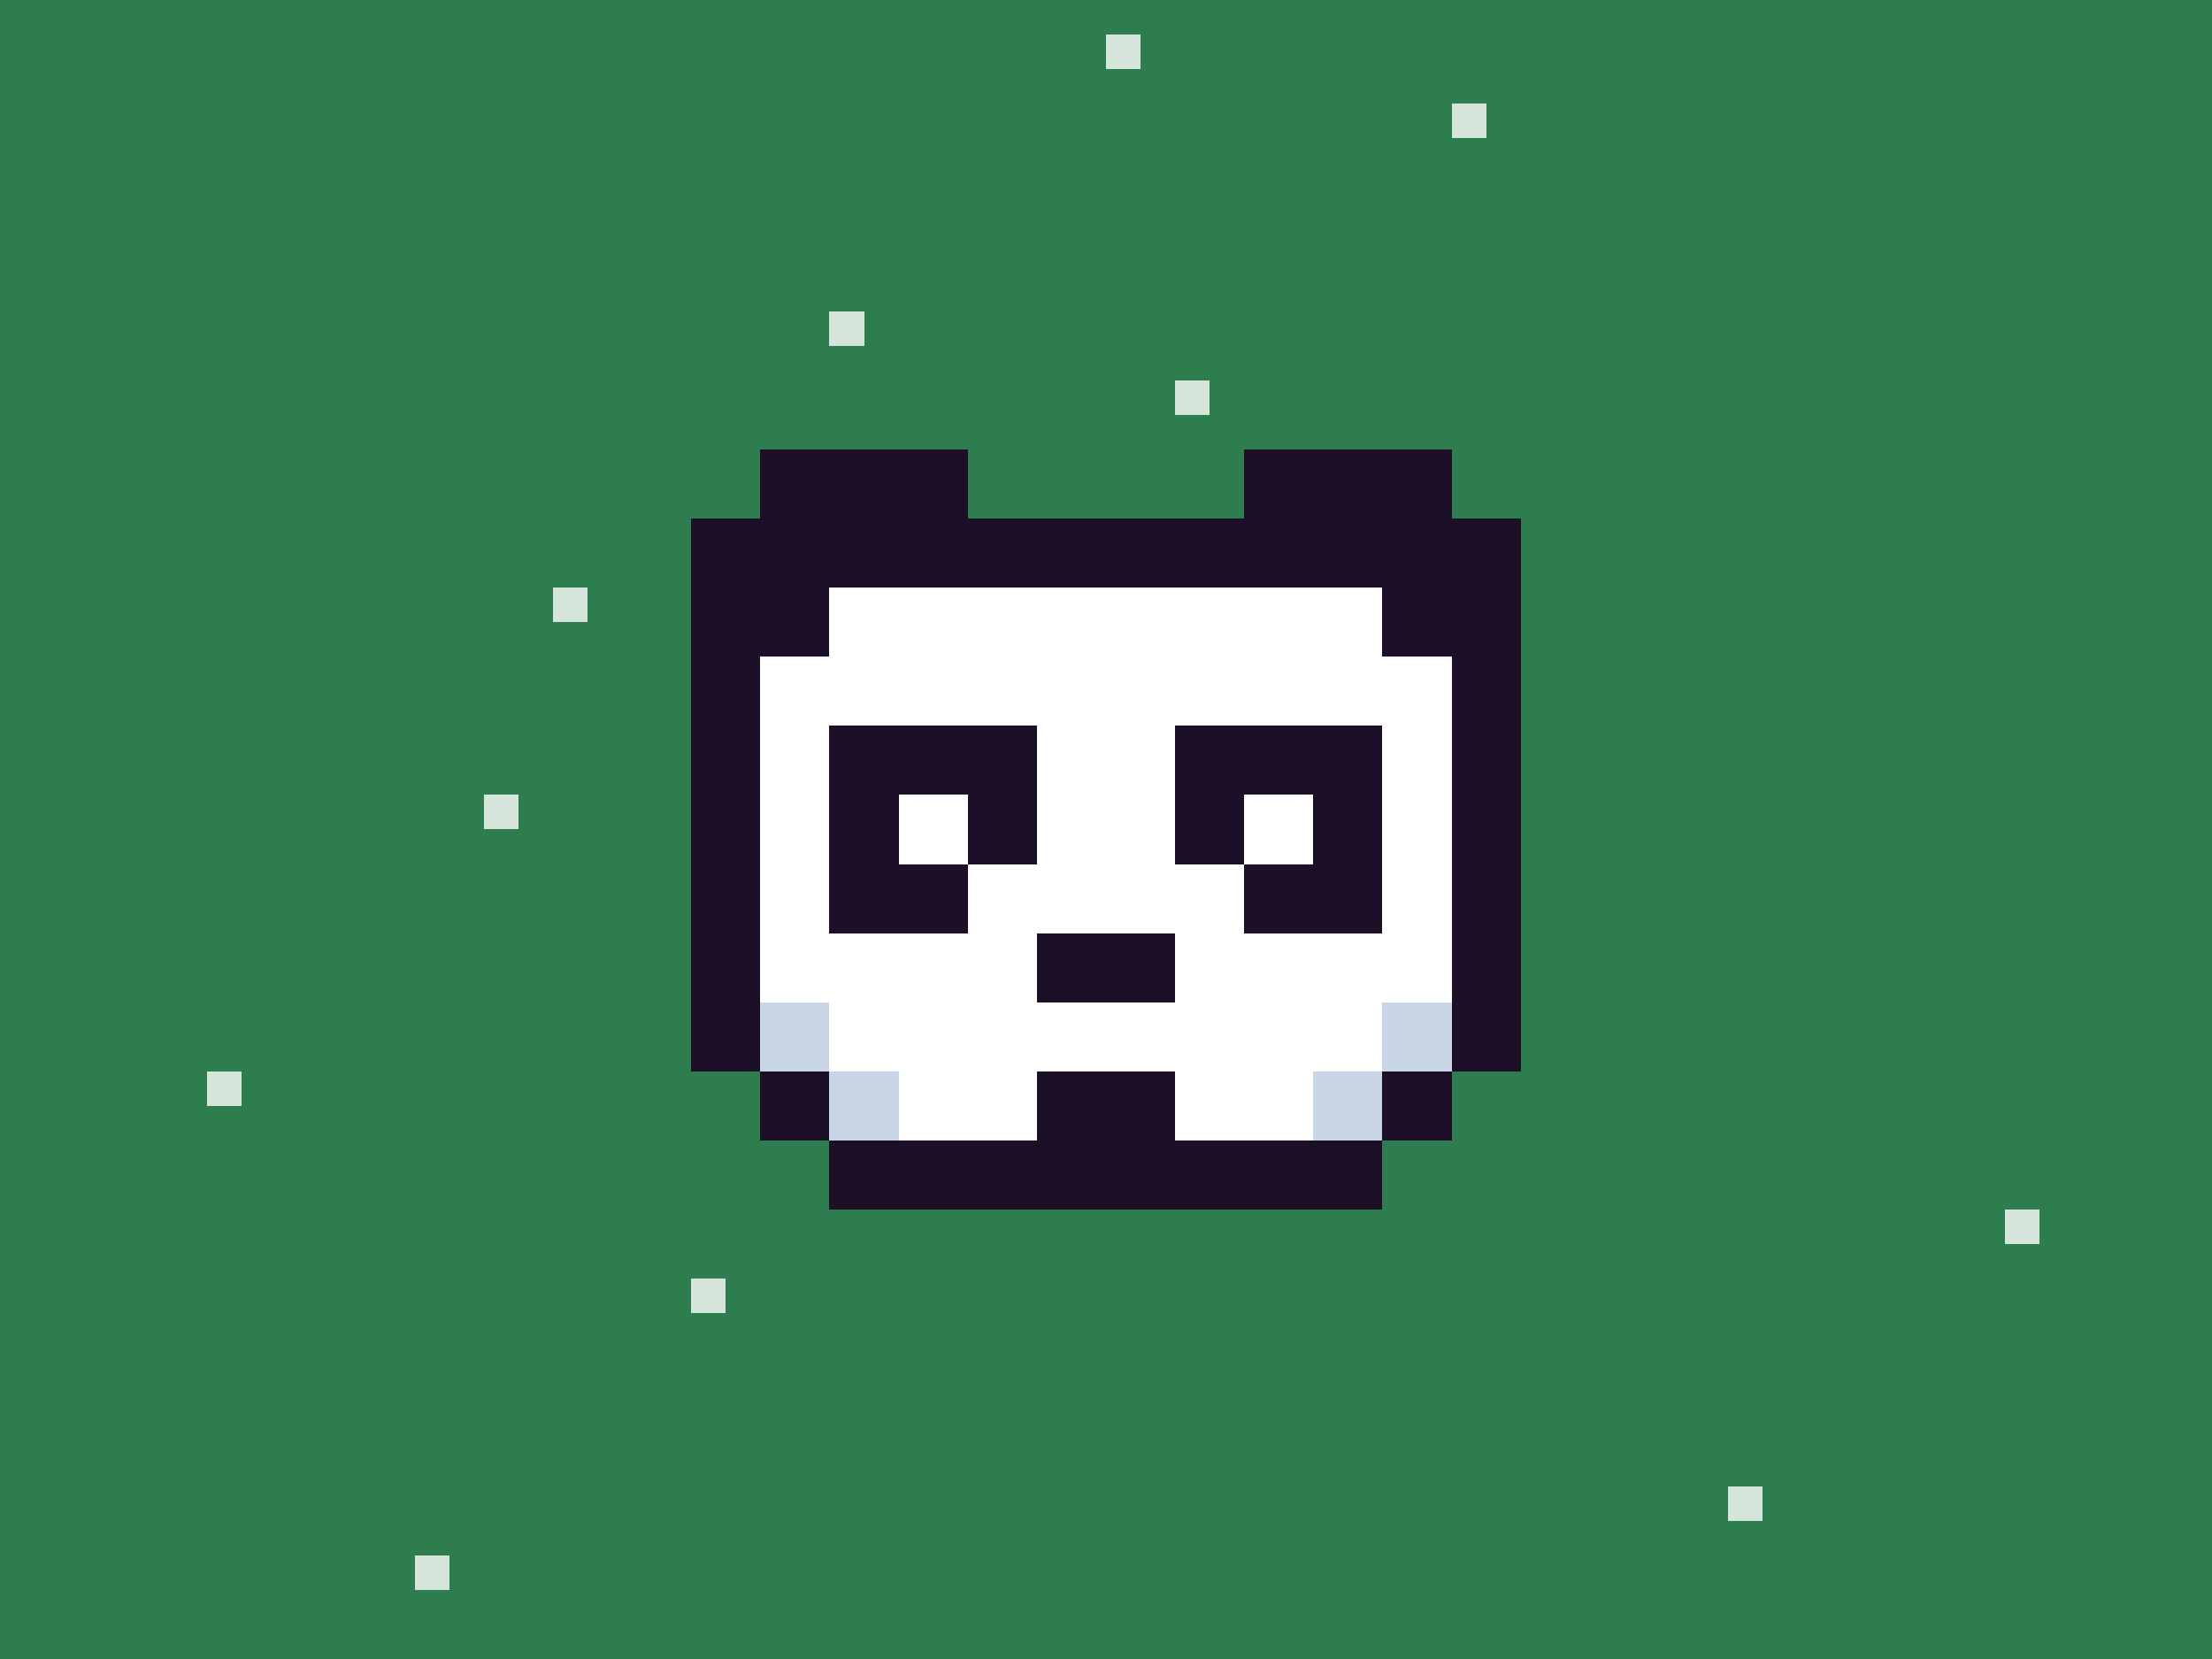
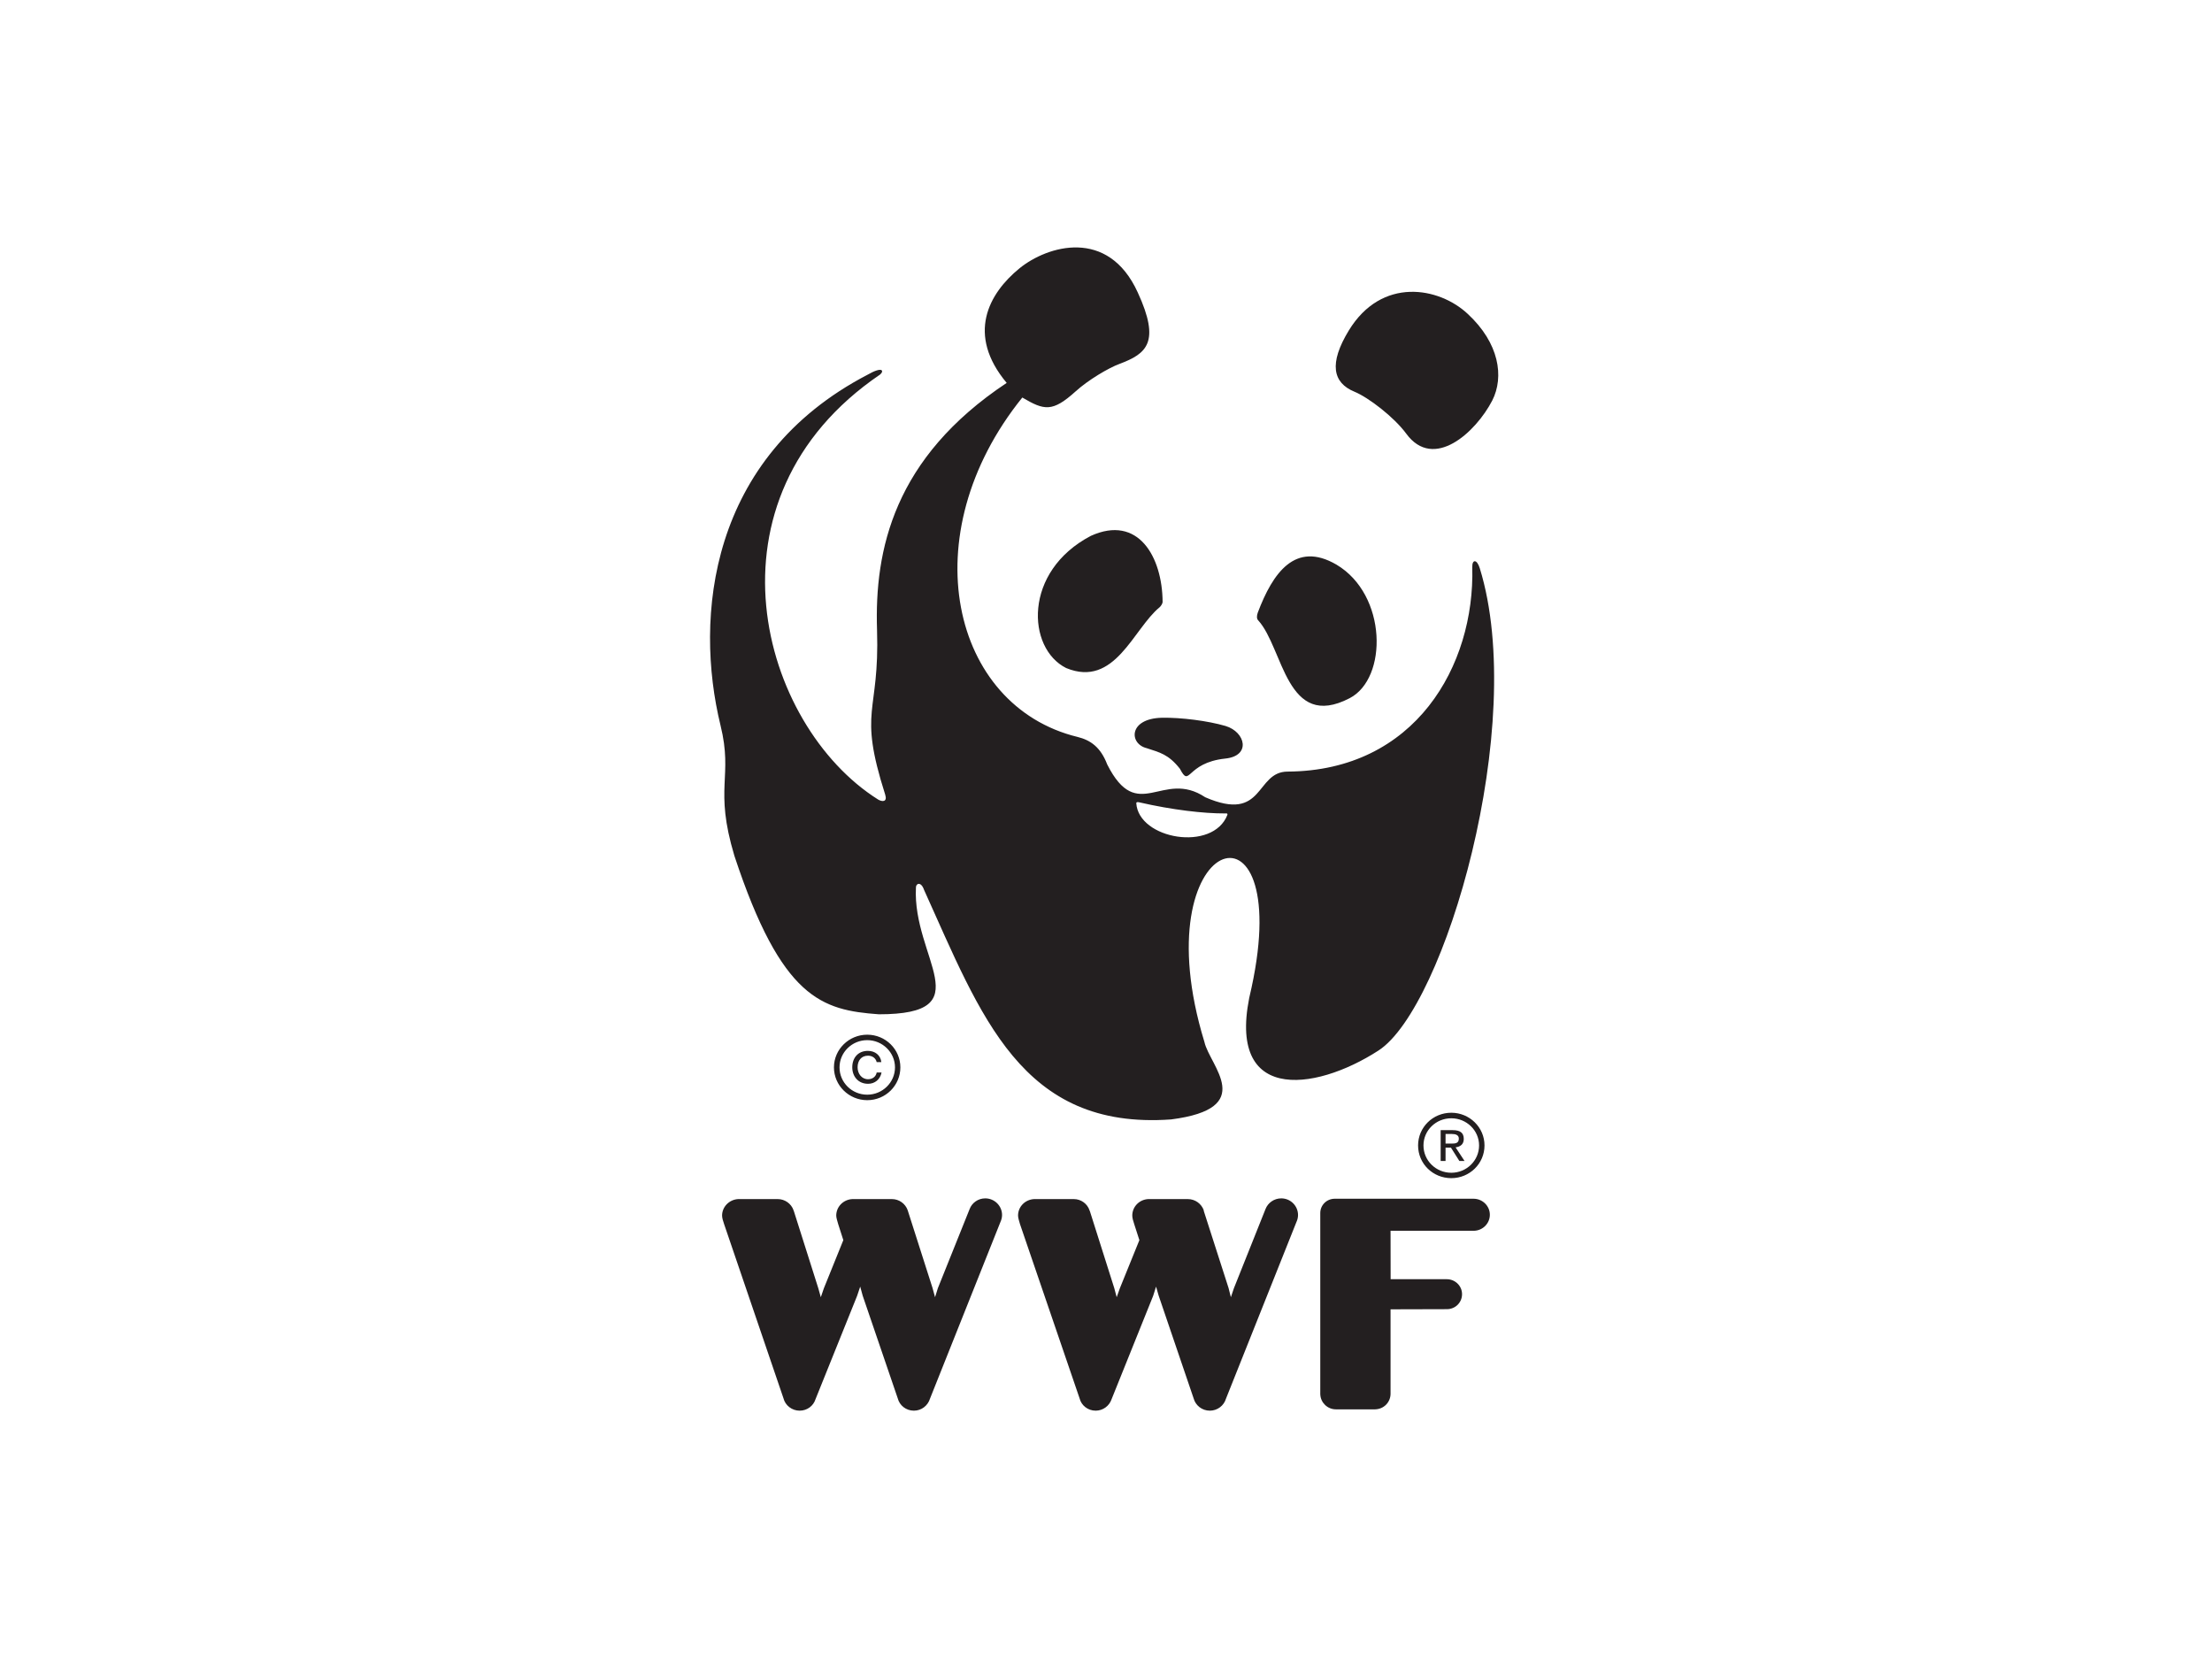
- <svg xmlns="http://www.w3.org/2000/svg" viewBox="0 0 64 48" shape-rendering="crispEdges" width="640" height="480">
-   <rect width="64" height="48" fill="#2e7d4f" />
-   <rect x="36" y="21" width="1" height="1" fill="#fff" opacity=".8" />
-   <rect x="58" y="35" width="1" height="1" fill="#fff" opacity=".8" />
-   <rect x="32" y="1" width="1" height="1" fill="#fff" opacity=".8" />
-   <rect x="22" y="15" width="1" height="1" fill="#fff" opacity=".8" />
-   <rect x="28" y="29" width="1" height="1" fill="#fff" opacity=".8" />
-   <rect x="50" y="43" width="1" height="1" fill="#fff" opacity=".8" />
-   <rect x="24" y="9" width="1" height="1" fill="#fff" opacity=".8" />
-   <rect x="14" y="23" width="1" height="1" fill="#fff" opacity=".8" />
-   <rect x="20" y="37" width="1" height="1" fill="#fff" opacity=".8" />
-   <rect x="42" y="3" width="1" height="1" fill="#fff" opacity=".8" />
-   <rect x="16" y="17" width="1" height="1" fill="#fff" opacity=".8" />
-   <rect x="6" y="31" width="1" height="1" fill="#fff" opacity=".8" />
-   <rect x="12" y="45" width="1" height="1" fill="#fff" opacity=".8" />
-   <rect x="34" y="11" width="1" height="1" fill="#fff" opacity=".8" />
-   <g transform="translate(20 13) scale(2)">
-     <rect x="1" y="0" width="3" height="1" fill="#1b1028" />
-     <rect x="8" y="0" width="3" height="1" fill="#1b1028" />
-     <rect x="0" y="1" width="12" height="1" fill="#1b1028" />
-     <rect x="0" y="2" width="2" height="1" fill="#1b1028" />
-     <rect x="2" y="2" width="8" height="1" fill="#ffffff" />
-     <rect x="10" y="2" width="2" height="1" fill="#1b1028" />
-     <rect x="0" y="3" width="1" height="1" fill="#1b1028" />
-     <rect x="1" y="3" width="10" height="1" fill="#ffffff" />
-     <rect x="11" y="3" width="1" height="1" fill="#1b1028" />
-     <rect x="0" y="4" width="1" height="1" fill="#1b1028" />
-     <rect x="1" y="4" width="1" height="1" fill="#ffffff" />
-     <rect x="2" y="4" width="3" height="1" fill="#1b1028" />
-     <rect x="5" y="4" width="2" height="1" fill="#ffffff" />
-     <rect x="7" y="4" width="3" height="1" fill="#1b1028" />
-     <rect x="10" y="4" width="1" height="1" fill="#ffffff" />
-     <rect x="11" y="4" width="1" height="1" fill="#1b1028" />
-     <rect x="0" y="5" width="1" height="1" fill="#1b1028" />
-     <rect x="1" y="5" width="1" height="1" fill="#ffffff" />
-     <rect x="2" y="5" width="1" height="1" fill="#1b1028" />
-     <rect x="3" y="5" width="1" height="1" fill="#ffffff" />
-     <rect x="4" y="5" width="1" height="1" fill="#1b1028" />
-     <rect x="5" y="5" width="2" height="1" fill="#ffffff" />
-     <rect x="7" y="5" width="1" height="1" fill="#1b1028" />
-     <rect x="8" y="5" width="1" height="1" fill="#ffffff" />
-     <rect x="9" y="5" width="1" height="1" fill="#1b1028" />
-     <rect x="10" y="5" width="1" height="1" fill="#ffffff" />
-     <rect x="11" y="5" width="1" height="1" fill="#1b1028" />
-     <rect x="0" y="6" width="1" height="1" fill="#1b1028" />
-     <rect x="1" y="6" width="1" height="1" fill="#ffffff" />
-     <rect x="2" y="6" width="2" height="1" fill="#1b1028" />
-     <rect x="4" y="6" width="4" height="1" fill="#ffffff" />
-     <rect x="8" y="6" width="2" height="1" fill="#1b1028" />
-     <rect x="10" y="6" width="1" height="1" fill="#ffffff" />
-     <rect x="11" y="6" width="1" height="1" fill="#1b1028" />
-     <rect x="0" y="7" width="1" height="1" fill="#1b1028" />
-     <rect x="1" y="7" width="4" height="1" fill="#ffffff" />
-     <rect x="5" y="7" width="2" height="1" fill="#1b1028" />
-     <rect x="7" y="7" width="4" height="1" fill="#ffffff" />
-     <rect x="11" y="7" width="1" height="1" fill="#1b1028" />
-     <rect x="0" y="8" width="1" height="1" fill="#1b1028" />
-     <rect x="1" y="8" width="1" height="1" fill="#c9d6e8" />
-     <rect x="2" y="8" width="8" height="1" fill="#ffffff" />
-     <rect x="10" y="8" width="1" height="1" fill="#c9d6e8" />
-     <rect x="11" y="8" width="1" height="1" fill="#1b1028" />
-     <rect x="1" y="9" width="1" height="1" fill="#1b1028" />
-     <rect x="2" y="9" width="1" height="1" fill="#c9d6e8" />
-     <rect x="3" y="9" width="2" height="1" fill="#ffffff" />
-     <rect x="5" y="9" width="2" height="1" fill="#1b1028" />
-     <rect x="7" y="9" width="2" height="1" fill="#ffffff" />
-     <rect x="9" y="9" width="1" height="1" fill="#c9d6e8" />
-     <rect x="10" y="9" width="1" height="1" fill="#1b1028" />
-     <rect x="2" y="10" width="8" height="1" fill="#1b1028" />
-   </g>
+ <svg xmlns="http://www.w3.org/2000/svg" viewBox="0 0 400 300" width="800" height="600" role="img" aria-label="WWF logo">
+   <rect width="400" height="300" fill="#fff" />
+   <svg x="48" y="44" width="304" height="212" viewBox="0 0 48 70">
+     <g id="Symbols" stroke="none" stroke-width="1" fill="none" fill-rule="evenodd">
+       <g id="Footer-/-Desktop" transform="translate(-262, -809)" fill="#231F20">
+         <g id="footer-/-Desktop" transform="translate(0, 5)">
+           <g id="Group" transform="translate(257, 749.3056)">
+             <path d="M36.249,88.817 C35.394,91.048 30.948,90.284 30.808,88.124 C30.808,88.038 30.927,88.057 30.977,88.07 C32.958,88.525 34.84,88.742 36.117,88.735 C36.163,88.735 36.27,88.709 36.249,88.817 Z M50.87,74.033 C51.027,79.905 47.468,86.193 39.845,86.237 C37.895,86.24 38.481,89.313 34.926,87.769 C32.362,86.066 30.895,89.417 29.073,85.811 C28.675,84.771 28.072,84.357 27.296,84.166 C19.771,82.331 17.37,72.133 24.003,63.902 C25.314,64.673 25.795,64.792 27.193,63.529 C27.925,62.864 29.15,62.132 29.816,61.89 C31.41,61.289 32.275,60.62 30.895,57.626 C29.125,53.739 25.501,54.838 23.844,56.18 C21.974,57.702 20.661,60.146 23.07,63.029 C16.328,67.506 15.172,73.004 15.329,77.783 C15.488,82.868 14.167,82.433 15.815,87.608 C15.96,88.062 15.637,88.051 15.391,87.904 C8.364,83.475 4.565,69.971 15.516,62.525 C15.763,62.308 15.661,62.023 14.76,62.542 C5.281,67.478 4.41,77.036 5.983,83.475 C6.751,86.593 5.583,87.169 6.812,91.266 C9.632,99.807 12.039,100.48 15.436,100.728 C21.62,100.728 17.427,97.371 17.652,93.153 C17.652,92.905 17.959,92.787 18.133,93.293 C21.536,100.809 23.939,107.646 32.884,107.006 C38.063,106.343 35.19,103.81 34.875,102.376 C31.067,89.934 40.308,87 37.691,99.131 C35.964,106.081 41.424,105.383 45.27,102.891 C49.233,100.327 54.191,83.412 51.32,74.102 C51.145,73.53 50.855,73.563 50.87,74.033 Z M49.274,108.449 L49.274,107.875 L49.659,107.875 C49.855,107.875 50.067,107.926 50.067,108.15 C50.067,108.436 49.855,108.449 49.606,108.449 L49.274,108.449 Z M50.408,109.487 L49.873,108.672 C50.151,108.637 50.362,108.494 50.362,108.172 C50.362,107.803 50.145,107.646 49.705,107.646 L48.982,107.646 L48.982,109.487 L49.274,109.487 L49.274,108.692 L49.598,108.692 L50.099,109.487 L50.408,109.487 Z M50.945,111.741 L42.658,111.741 C42.177,111.741 41.794,112.122 41.794,112.594 L41.794,123.429 L41.796,123.429 C41.817,123.918 42.228,124.316 42.724,124.316 L45.073,124.316 C45.582,124.302 45.977,123.907 45.99,123.404 L45.99,118.344 C45.99,118.344 49.353,118.335 49.366,118.335 C49.863,118.33 50.259,117.935 50.259,117.437 C50.259,116.951 49.855,116.546 49.348,116.546 L45.995,116.546 L45.99,113.653 L50.991,113.653 C51.506,113.63 51.919,113.213 51.919,112.696 C51.919,112.166 51.477,111.741 50.945,111.741 Z M14.743,102.272 C15.652,102.272 16.401,103.003 16.401,103.897 C16.401,104.799 15.652,105.528 14.743,105.528 C13.83,105.528 13.089,104.799 13.089,103.897 C13.089,103.003 13.83,102.272 14.743,102.272 Z M14.743,105.856 C15.841,105.856 16.722,104.977 16.722,103.897 C16.722,102.825 15.841,101.946 14.743,101.946 C13.649,101.946 12.756,102.825 12.756,103.897 C12.756,104.977 13.651,105.856 14.743,105.856 Z M47.956,108.559 C47.956,107.661 48.697,106.937 49.619,106.937 C50.528,106.937 51.276,107.661 51.276,108.559 C51.276,109.463 50.528,110.19 49.619,110.19 C48.697,110.19 47.956,109.463 47.956,108.559 Z M51.6,108.559 C51.6,107.479 50.709,106.606 49.619,106.606 C48.514,106.606 47.634,107.479 47.634,108.559 C47.634,109.648 48.514,110.512 49.619,110.512 C50.709,110.512 51.6,109.648 51.6,108.559 Z M14.793,104.878 C15.196,104.878 15.518,104.621 15.599,104.202 L15.308,104.202 C15.269,104.439 15.068,104.605 14.793,104.605 C14.411,104.605 14.168,104.272 14.168,103.892 C14.168,103.496 14.387,103.2 14.79,103.2 C15.057,103.2 15.255,103.352 15.308,103.585 L15.586,103.585 C15.536,103.154 15.196,102.912 14.781,102.912 C14.19,102.912 13.85,103.336 13.85,103.892 C13.85,104.452 14.218,104.878 14.793,104.878 Z M43.829,63.552 C44.665,63.892 46.202,65.072 46.926,66.058 C48.562,68.293 51.077,65.983 52.062,64.082 C52.783,62.666 52.481,60.651 50.597,58.907 C48.883,57.301 45.463,56.677 43.498,59.898 C42.295,61.874 42.541,63.018 43.829,63.552 Z M31.426,84.837 C32.217,85.098 32.727,85.2 33.412,86.066 C34.036,87.258 33.758,85.71 36.116,85.46 C37.68,85.302 37.328,83.873 36.143,83.515 C35.083,83.204 33.476,83.001 32.34,83.022 C30.328,83.069 30.378,84.581 31.426,84.837 Z M28.099,72.16 C24.041,74.282 24.267,78.874 26.62,80.053 C29.534,81.257 30.624,77.713 32.207,76.419 C32.288,76.341 32.38,76.199 32.38,76.106 C32.362,73.415 30.927,70.88 28.099,72.16 Z M43.55,81.853 C45.829,80.671 45.797,75.679 42.758,73.878 C40.3,72.447 38.955,74.377 38.063,76.744 C37.995,76.929 37.99,77.116 38.092,77.211 C39.6,78.874 39.761,83.821 43.55,81.853 Z M39.465,111.719 C39.035,111.719 38.667,111.988 38.525,112.355 L36.638,117.082 L36.456,117.621 L36.318,117.072 L34.84,112.475 C34.84,112.457 34.84,112.441 34.834,112.433 L34.834,112.421 C34.692,112.035 34.32,111.762 33.887,111.762 L31.517,111.762 C30.987,111.792 30.569,112.217 30.569,112.746 C30.569,112.888 30.624,113.075 30.683,113.251 L30.993,114.213 L29.827,117.089 L29.638,117.621 L29.495,117.082 L28.035,112.475 C28.019,112.457 28.019,112.441 28.012,112.433 L28.012,112.421 C27.879,112.035 27.507,111.762 27.08,111.762 L24.707,111.762 C24.167,111.792 23.749,112.217 23.749,112.746 C23.749,112.888 23.815,113.075 23.863,113.251 L27.421,123.655 C27.526,124.082 27.916,124.395 28.383,124.395 C28.824,124.395 29.2,124.109 29.334,123.709 L31.816,117.538 L31.989,116.988 L32.146,117.532 L34.23,123.655 C34.343,124.082 34.732,124.395 35.199,124.395 C35.653,124.395 36.041,124.096 36.164,123.678 L40.368,113.137 C40.43,113.005 40.466,112.861 40.466,112.713 C40.466,112.164 40.016,111.719 39.465,111.719 Z M21.79,111.719 C21.36,111.719 20.996,111.988 20.858,112.355 L18.961,117.082 L18.793,117.621 L18.643,117.072 L17.174,112.475 C17.174,112.457 17.162,112.441 17.157,112.433 L17.157,112.421 C17.018,112.035 16.646,111.762 16.219,111.762 L13.85,111.762 C13.316,111.792 12.893,112.217 12.893,112.746 C12.893,112.888 12.962,113.075 13.008,113.251 L13.316,114.213 L12.154,117.089 L11.972,117.621 L11.821,117.082 L10.361,112.475 C10.346,112.457 10.346,112.441 10.341,112.433 L10.341,112.421 C10.205,112.035 9.826,111.762 9.403,111.762 L7.034,111.762 C6.509,111.792 6.077,112.217 6.077,112.746 C6.077,112.888 6.135,113.075 6.196,113.251 L9.742,123.655 C9.848,124.082 10.248,124.395 10.705,124.395 C11.157,124.395 11.532,124.109 11.656,123.709 L14.14,117.538 L14.324,116.988 L14.473,117.532 L16.564,123.655 C16.672,124.082 17.059,124.395 17.53,124.395 C17.985,124.395 18.362,124.096 18.491,123.678 L22.694,113.137 C22.754,113.005 22.794,112.861 22.794,112.713 C22.794,112.164 22.342,111.719 21.79,111.719 Z" id="WWF-Logo" />
+           </g>
+         </g>
+       </g>
+     </g>
+   </svg>
</svg>
